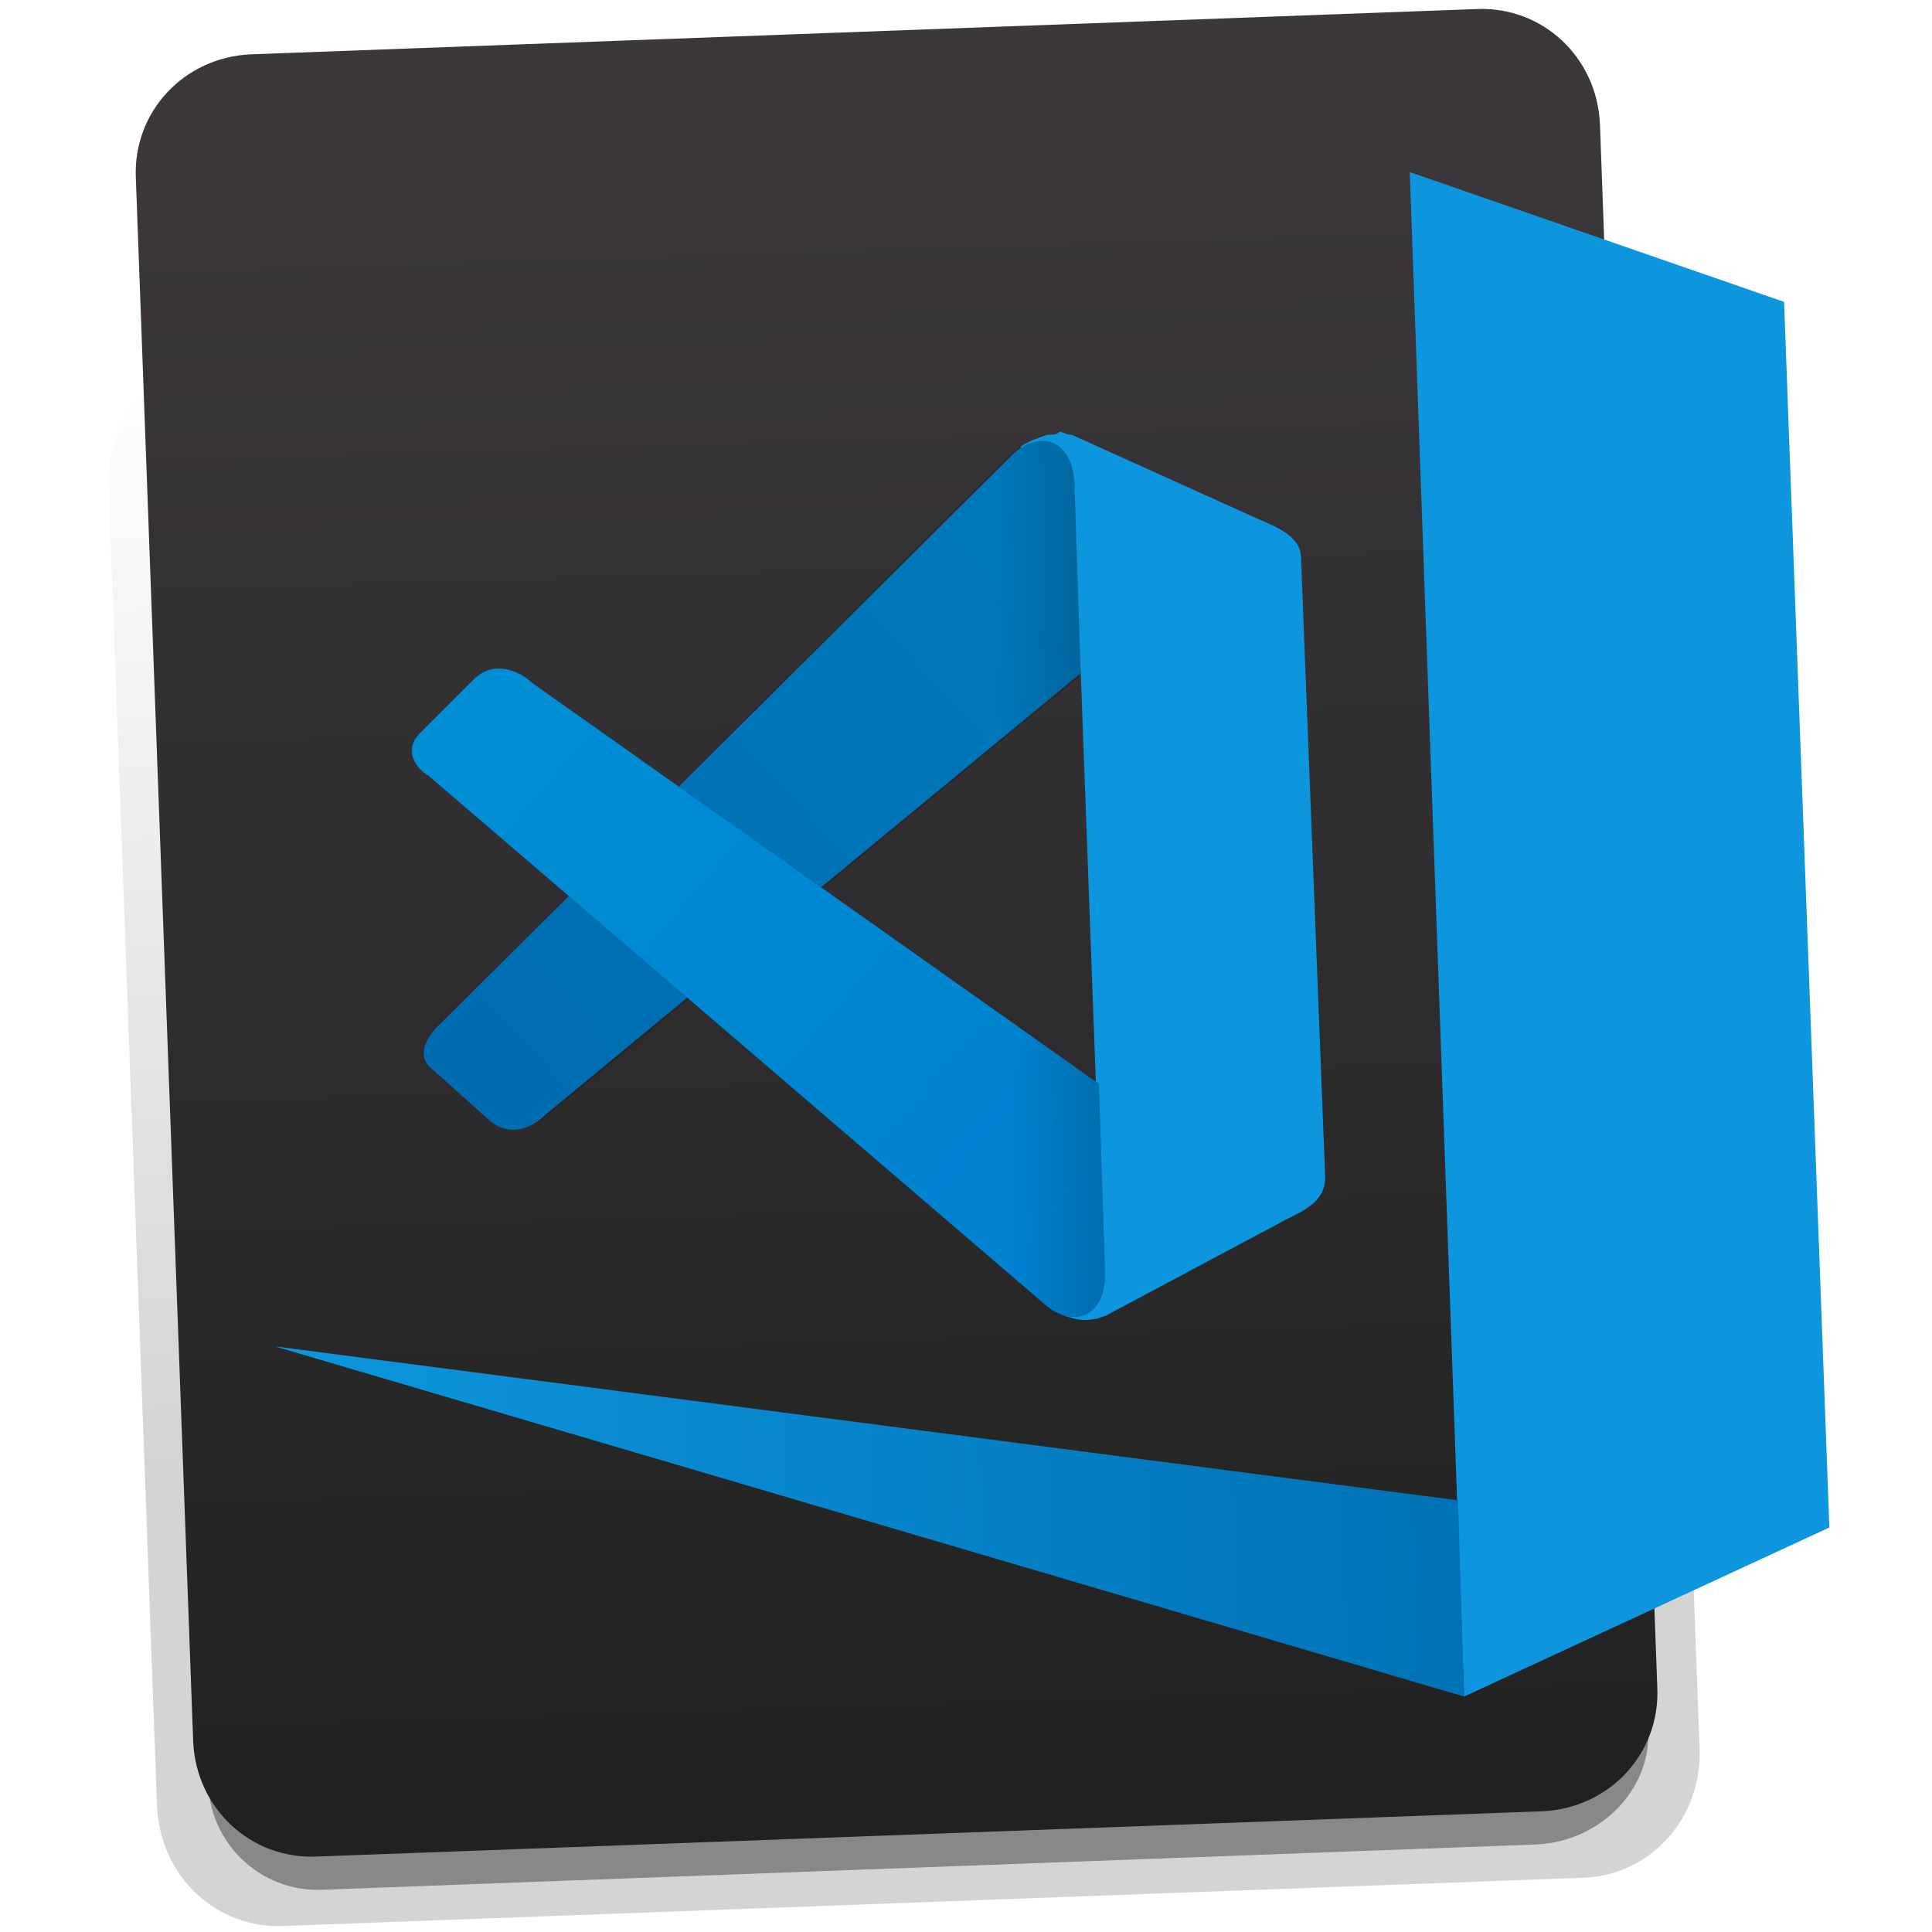
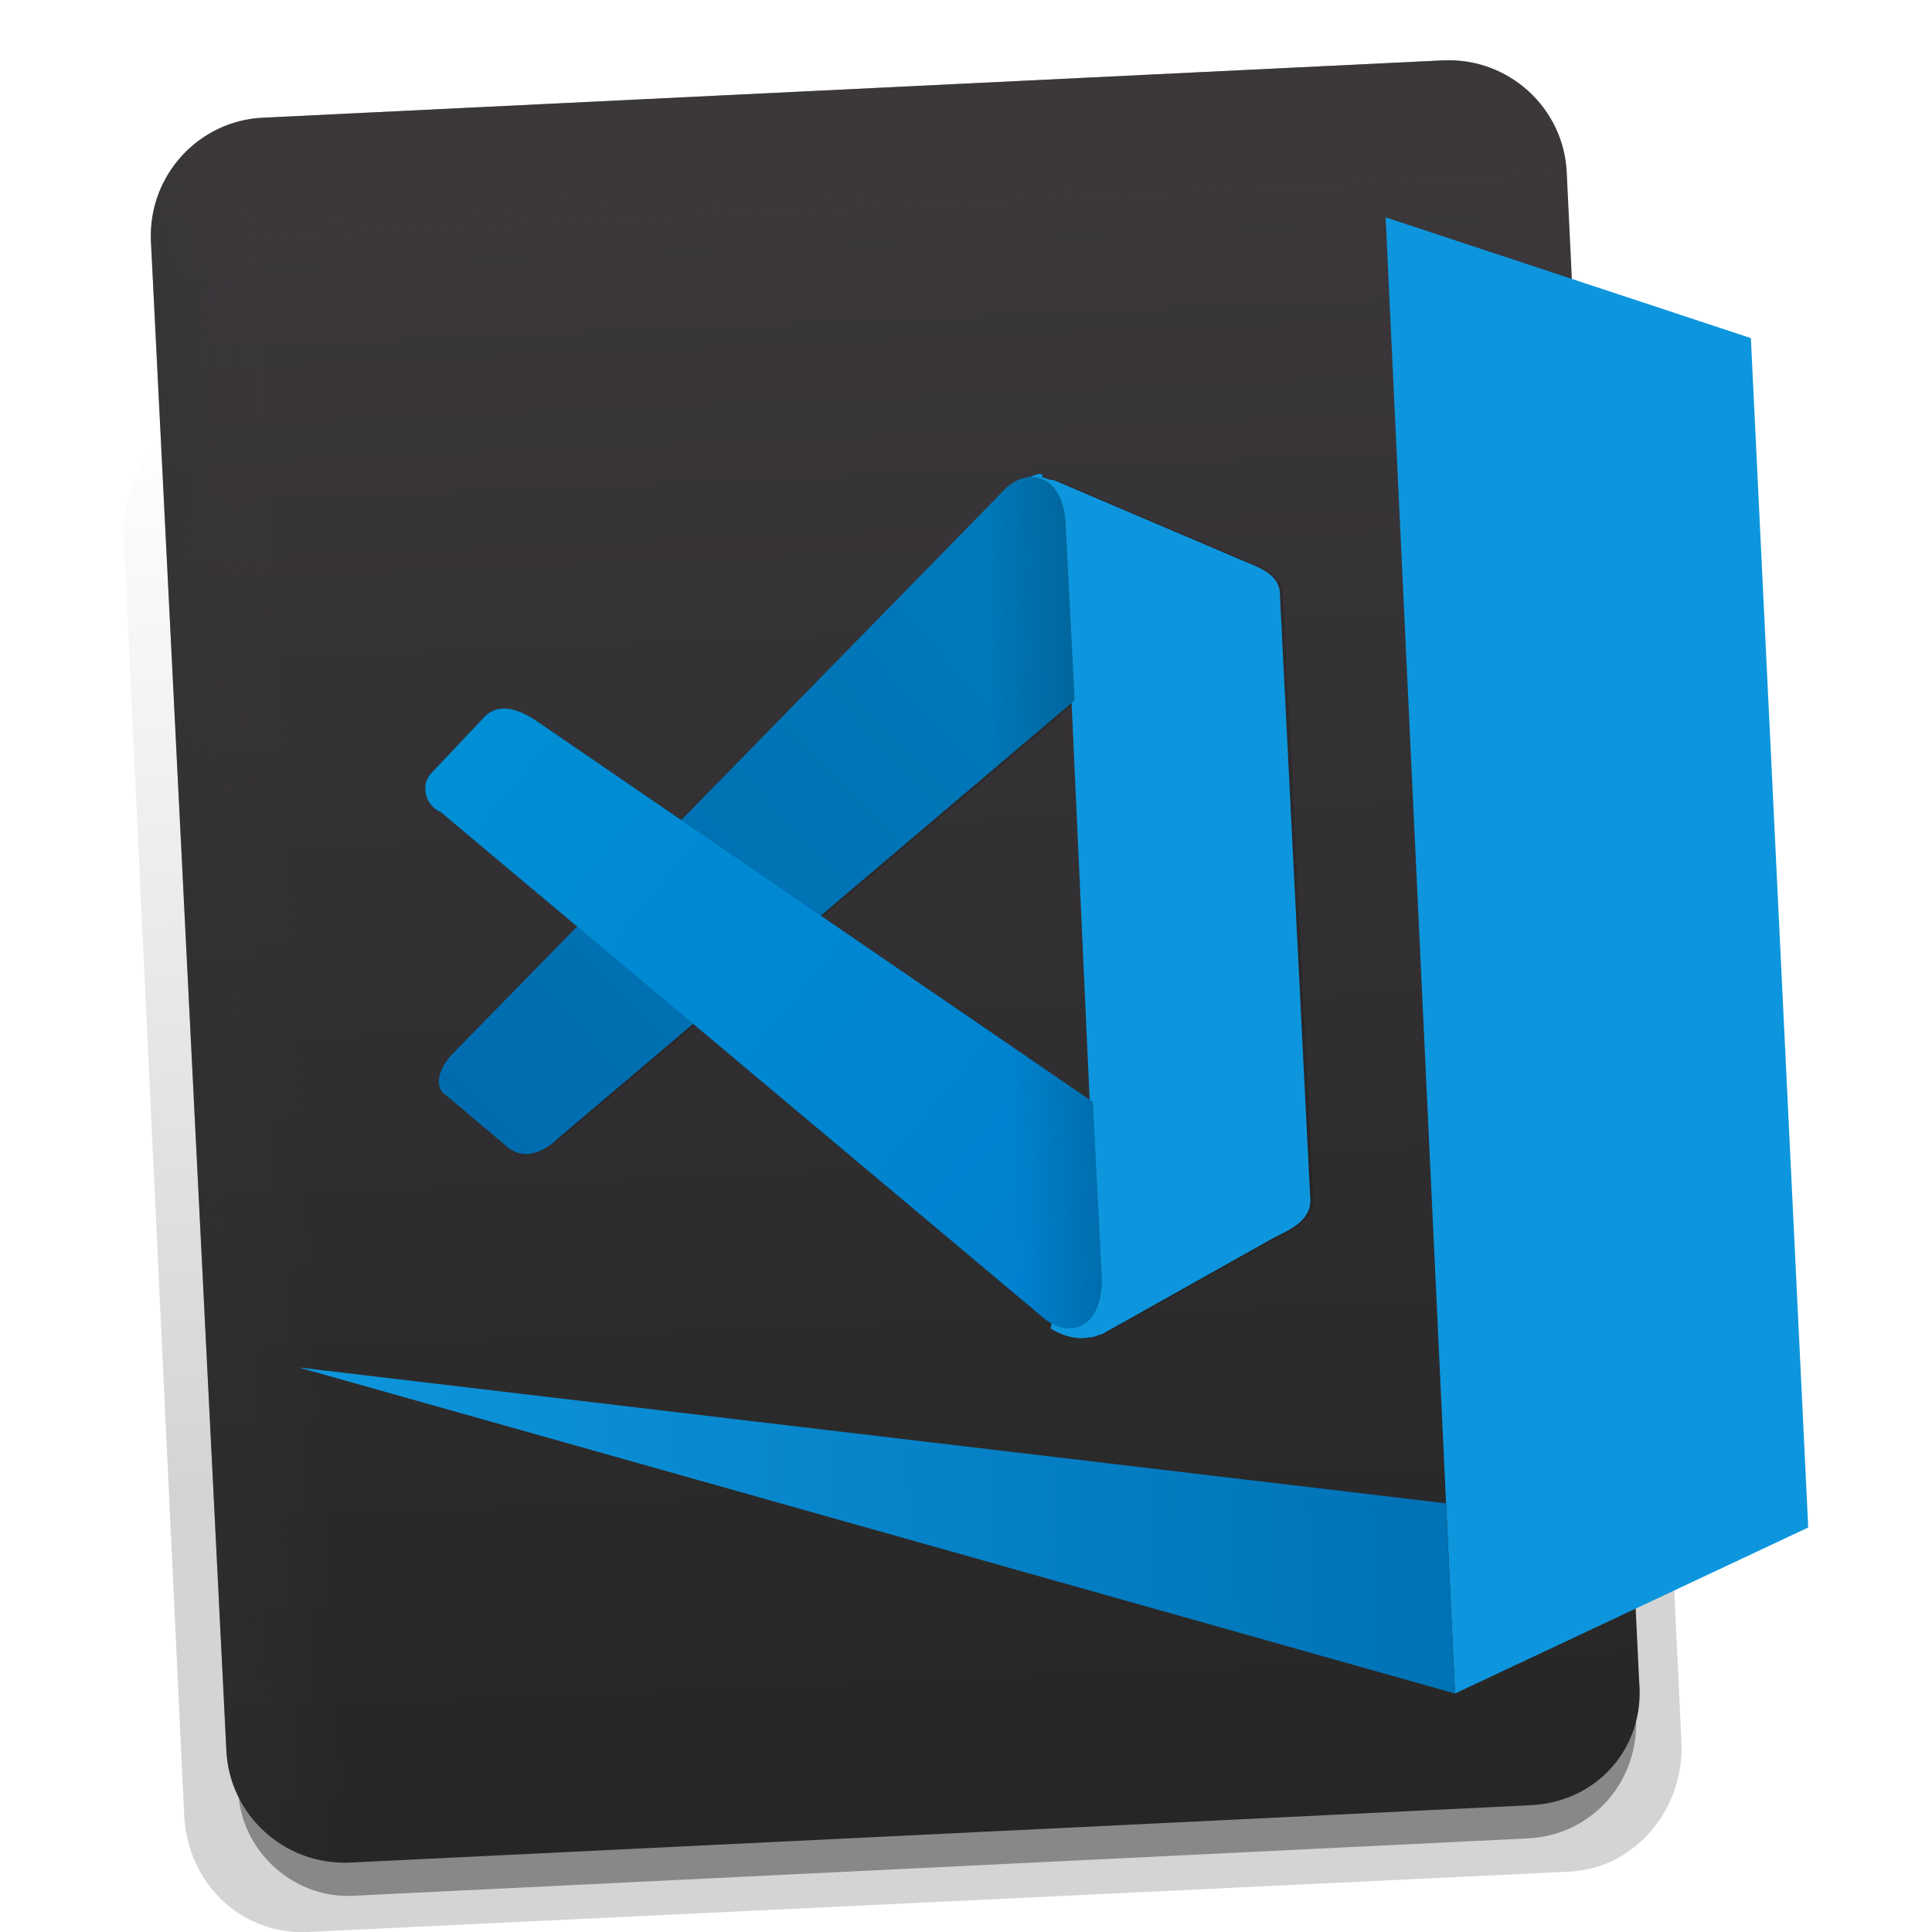
<svg xmlns="http://www.w3.org/2000/svg" version="1.1" id="Layer_1" x="0px" y="0px" viewBox="0 0 64 64" style="enable-background:new 0 0 64 64;" xml:space="preserve">
  <style type="text/css">
	.st0{display:none;}
	.st1{display:inline;fill:url(#SVGID_1_);}
	.st2{display:inline;}
	.st3{opacity:0.15;fill-rule:evenodd;clip-rule:evenodd;enable-background:new    ;}
	.st4{fill-rule:evenodd;clip-rule:evenodd;fill:#0D96DD;}
	.st5{fill-rule:evenodd;clip-rule:evenodd;fill:url(#SVGID_2_);}
	.st6{opacity:0.25;fill-rule:evenodd;clip-rule:evenodd;enable-background:new    ;}
	.st7{fill-rule:evenodd;clip-rule:evenodd;fill:url(#SVGID_3_);}
	.st8{opacity:0.15;fill-rule:evenodd;clip-rule:evenodd;fill:url(#SVGID_4_);enable-background:new    ;}
	.st9{opacity:0.15;fill-rule:evenodd;clip-rule:evenodd;fill:url(#SVGID_5_);enable-background:new    ;}
	.st10{display:none;fill-rule:evenodd;clip-rule:evenodd;fill:#0D96DD;}
	.st11{display:none;fill:url(#SVGID_6_);}
	.st12{display:inline;fill:url(#SVGID_7_);}
	.st13{fill-rule:evenodd;clip-rule:evenodd;fill:url(#SVGID_8_);}
	.st14{fill-rule:evenodd;clip-rule:evenodd;fill:url(#SVGID_9_);}
	.st15{opacity:0.15;fill-rule:evenodd;clip-rule:evenodd;fill:url(#SVGID_10_);enable-background:new    ;}
	.st16{opacity:0.15;fill-rule:evenodd;clip-rule:evenodd;fill:url(#SVGID_11_);enable-background:new    ;}
	.st17{opacity:0.17;fill:url(#SVGID_12_);enable-background:new    ;}
	.st18{opacity:0.36;enable-background:new    ;}
	.st19{fill-rule:evenodd;clip-rule:evenodd;fill:url(#SVGID_13_);}
- 	.st20{fill-rule:evenodd;clip-rule:evenodd;fill:url(#SVGID_14_);}
+ 	.st20{opacity:0.36;fill-rule:evenodd;clip-rule:evenodd;fill:url(#SVGID_14_);}
	.st21{fill-rule:evenodd;clip-rule:evenodd;fill:url(#SVGID_15_);}
- 	.st22{opacity:0.15;fill-rule:evenodd;clip-rule:evenodd;fill:url(#SVGID_16_);enable-background:new    ;}
- 	.st23{opacity:0.15;fill-rule:evenodd;clip-rule:evenodd;fill:url(#SVGID_17_);enable-background:new    ;}
- 	.st24{fill:url(#SVGID_18_);}
- 	.st25{display:inline;fill-rule:evenodd;clip-rule:evenodd;fill:url(#SVGID_19_);}
- 	.st26{fill-rule:evenodd;clip-rule:evenodd;fill:url(#SVGID_20_);}
- 	.st27{fill-rule:evenodd;clip-rule:evenodd;fill:url(#SVGID_21_);}
- 	.st28{opacity:0.15;fill-rule:evenodd;clip-rule:evenodd;fill:url(#SVGID_22_);enable-background:new    ;}
- 	.st29{opacity:0.15;fill-rule:evenodd;clip-rule:evenodd;fill:url(#SVGID_23_);enable-background:new    ;}
- 	.st30{fill:url(#SVGID_24_);}
- 	.st31{opacity:0.17;fill:url(#SVGID_25_);enable-background:new    ;}
- 	.st32{fill-rule:evenodd;clip-rule:evenodd;fill:url(#SVGID_26_);}
- 	.st33{fill-rule:evenodd;clip-rule:evenodd;fill:url(#SVGID_27_);}
- 	.st34{fill-rule:evenodd;clip-rule:evenodd;fill:url(#SVGID_28_);}
- 	.st35{opacity:0.15;fill-rule:evenodd;clip-rule:evenodd;fill:url(#SVGID_29_);enable-background:new    ;}
- 	.st36{opacity:0.15;fill-rule:evenodd;clip-rule:evenodd;fill:url(#SVGID_30_);enable-background:new    ;}
- 	.st37{fill:url(#SVGID_31_);}
+ 	.st22{fill-rule:evenodd;clip-rule:evenodd;fill:url(#SVGID_16_);}
+ 	.st23{fill-rule:evenodd;clip-rule:evenodd;fill:url(#SVGID_17_);}
+ 	.st24{opacity:0.15;fill-rule:evenodd;clip-rule:evenodd;fill:url(#SVGID_18_);enable-background:new    ;}
+ 	.st25{opacity:0.15;fill-rule:evenodd;clip-rule:evenodd;fill:url(#SVGID_19_);enable-background:new    ;}
+ 	.st26{fill:url(#SVGID_20_);}
+ 	.st27{display:inline;fill-rule:evenodd;clip-rule:evenodd;fill:url(#SVGID_21_);}
+ 	.st28{fill-rule:evenodd;clip-rule:evenodd;fill:url(#SVGID_22_);}
+ 	.st29{fill-rule:evenodd;clip-rule:evenodd;fill:url(#SVGID_23_);}
+ 	.st30{opacity:0.15;fill-rule:evenodd;clip-rule:evenodd;fill:url(#SVGID_24_);enable-background:new    ;}
+ 	.st31{opacity:0.15;fill-rule:evenodd;clip-rule:evenodd;fill:url(#SVGID_25_);enable-background:new    ;}
+ 	.st32{fill:url(#SVGID_26_);}
</style>
  <g class="st0">
    <linearGradient id="SVGID_1_" gradientUnits="userSpaceOnUse" x1="-150.506" y1="3.996" x2="-150.893" y2="59.093" gradientTransform="matrix(0.9977 -6.738108e-02 6.738108e-02 0.9977 -2.0835 2.2289)">
      <stop offset="0" style="stop-color:#3B373B" />
      <stop offset="1" style="stop-color:#212121" />
    </linearGradient>
    <path class="st1" d="M-128.1,70.5l-40.6,2.7c-1.7,0.1-3.1-1.2-3.2-2.8l-3.6-53.3c-0.1-1.7,1.2-3.1,2.8-3.2l40.6-2.7   c1.7-0.1,3.1,1.2,3.2,2.8l3.6,53.3C-125.2,68.9-126.4,70.4-128.1,70.5z" />
    <g transform="translate(-46.001 .0006897)" class="st2">
      <path class="st3" d="M-89.5,19.2c-0.5,0.1-0.9,0.3-1.3,0.5l0,0c-0.2,0.1-0.4,0.2-0.5,0.4L-120,47.9c-0.5,0.6-0.9,1.4-0.2,2.1    l2.8,2.5c1.1,1,2.3,0.1,2.8-0.3l26.5-21.4l0.5,20.2l-2.2,1.7c-1.7,1.3,0.4,8.6-0.1,9.6c0.5,0.3,1.3,0.6,1.9,0.5    c0.2,0,0.4-0.1,0.6-0.2l8.9-4.6c0.9-0.5,2-0.9,1.9-2l-0.7-30.5c0-1.1-1.1-1.5-2-1.9l-9.2-4.2c-0.2-0.1-0.4-0.1-0.6-0.1    C-89.2,19.1-89.4,19.1-89.5,19.2L-89.5,19.2z" />
      <path class="st4" d="M-89.5,19.2c-0.5,0.1-0.9,0.3-1.3,0.5c0.7,0.9-0.5,9.3,1.4,10.3l1.4,0.8l0.5,20.2l-2.2,1.7    c-1.7,1.3,0.4,8.6-0.1,9.6c0.5,0.3,1.3,0.6,1.9,0.5c0.2,0,0.4-0.1,0.6-0.2l8.9-4.6c0.9-0.5,2-0.9,1.9-2l-0.7-30.5    c0-1.1-1.1-1.5-2-1.9l-9.2-4.2c-0.2-0.1-0.4-0.1-0.6-0.1C-89.2,19.1-89.4,19.2-89.5,19.2L-89.5,19.2z" />
      <linearGradient id="SVGID_2_" gradientUnits="userSpaceOnUse" x1="50.041" y1="-912.144" x2="18.545" y2="-938.905" gradientTransform="matrix(0.9997 -2.453074e-02 -2.453074e-02 -0.9997 -160.546 -886.5734)">
        <stop offset="0" style="stop-color:#007ABB" />
        <stop offset="1" style="stop-color:#006CAF" />
      </linearGradient>
      <path class="st5" d="M-120,47.9l28.6-27.7c1.3-1.3,3.1-0.9,3.1,1.7l0.2,9.1l-26.6,21.4c-0.5,0.4-1.7,1.3-2.8,0.3l-2.8-2.5    C-121,49.4-120.6,48.4-120,47.9L-120,47.9z" />
      <path class="st6" d="M-120.3,35.6l29.9,26.3c1.4,1.2,3.1,0.7,3-1.8l-0.2-9.1l-27.6-20c-0.5-0.4-1.8-1.2-2.8-0.2l-2.7,2.7    C-121.4,34.2-120.9,35.2-120.3,35.6L-120.3,35.6z" />
      <linearGradient id="SVGID_3_" gradientUnits="userSpaceOnUse" x1="51.775" y1="-947.619" x2="18.909" y2="-917.492" gradientTransform="matrix(0.9997 -2.453074e-02 -2.453074e-02 -0.9997 -160.546 -886.5734)">
        <stop offset="0" style="stop-color:#0080CE" />
        <stop offset="1" style="stop-color:#008FD5" />
      </linearGradient>
      <path class="st7" d="M-120.3,35.6l29.9,26.3c1.4,1.2,3.1,0.7,3-1.8l-0.2-9.1l-27.6-20c-0.5-0.4-1.8-1.2-2.8-0.2l-2.7,2.7    C-121.4,34.2-120.9,35.2-120.3,35.6L-120.3,35.6z" />
      <linearGradient id="SVGID_4_" gradientUnits="userSpaceOnUse" x1="49.832" y1="-923.918" x2="45.724" y2="-923.918" gradientTransform="matrix(0.9997 -2.453074e-02 -2.453074e-02 -0.9997 -160.546 -886.5734)">
        <stop offset="0" style="stop-color:#000000" />
        <stop offset="1" style="stop-color:#000000;stop-opacity:0" />
      </linearGradient>
      <path class="st8" d="M-120,47.9l28.6-27.7c1.3-1.3,3.1-0.9,3.1,1.7l0.2,9.1l-26.6,21.4c-0.5,0.4-1.7,1.3-2.8,0.3l-2.8-2.5    C-121,49.4-120.6,48.4-120,47.9L-120,47.9z" />
      <linearGradient id="SVGID_5_" gradientUnits="userSpaceOnUse" x1="49.832" y1="-934.189" x2="45.724" y2="-934.189" gradientTransform="matrix(0.9997 -2.453074e-02 -2.453074e-02 -0.9997 -160.546 -886.5734)">
        <stop offset="0" style="stop-color:#000000" />
        <stop offset="1" style="stop-color:#000000;stop-opacity:0" />
      </linearGradient>
      <path class="st9" d="M-120.3,35.6l29.9,26.3c1.4,1.2,3.1,0.7,3-1.8l-0.2-9.1l-27.6-20c-0.5-0.4-1.8-1.2-2.8-0.2l-2.7,2.7    C-121.4,34.2-120.9,35.2-120.3,35.6L-120.3,35.6z" />
    </g>
  </g>
  <polygon class="st10" points="-85.7,38.5 -85.7,85.3 -74.4,80.6 -74.4,42.9 " />
  <linearGradient id="SVGID_6_" gradientUnits="userSpaceOnUse" x1="-121.815" y1="79.277" x2="-85.686" y2="79.277">
    <stop offset="0" style="stop-color:#0D96DD" />
    <stop offset="1" style="stop-color:#0072B6" />
  </linearGradient>
  <polygon class="st11" points="-121.8,73.2 -85.7,85.3 -85.7,79.3 " />
  <g class="st0">
    <linearGradient id="SVGID_7_" gradientUnits="userSpaceOnUse" x1="-88.05" y1="-27.011" x2="-88.437" y2="28.086">
      <stop offset="0" style="stop-color:#3B373B" />
      <stop offset="1" style="stop-color:#212121" />
    </linearGradient>
    <path class="st12" d="M-67.9,28.6h-40.7c-1.7,0-3-1.4-3-3v-53.4c0-1.7,1.4-3,3-3h40.7c1.7,0,3,1.4,3,3v53.4   C-64.9,27.2-66.2,28.6-67.9,28.6z" />
    <g transform="translate(-46.001 .0006897)" class="st2">
      <path class="st3" d="M-25.9-22.1c-0.5,0.1-1,0.2-1.4,0.5l0,0c-0.2,0.1-0.4,0.2-0.6,0.4L-58.1,6.7c-0.6,0.6-1,1.5-0.2,2.2l2.9,2.7    c1.1,1.1,2.4,0.2,2.9-0.2l27.9-21.4v20.8l-2.3,1.7c-1.8,1.3,0.2,8.9-0.3,9.9c0.5,0.3,1.3,0.7,2,0.6c0.2,0,0.4-0.1,0.7-0.2l9.3-4.6    c1-0.5,2-0.9,2-2v-31.5c0-1.1-1.1-1.5-2-2l-9.4-4.6c-0.2-0.1-0.4-0.2-0.7-0.2C-25.6-22.2-25.8-22.2-25.9-22.1L-25.9-22.1z" />
      <path class="st4" d="M-25.9-22.1c-0.5,0.1-1,0.2-1.4,0.5c0.7,0.9-0.7,9.5,1.1,10.7l1.5,0.9v20.8l-2.3,1.7    c-1.8,1.3,0.2,8.9-0.3,9.9c0.5,0.3,1.3,0.7,2,0.6c0.2,0,0.4-0.1,0.7-0.2l9.3-4.6c1-0.5,2-0.9,2-2v-31.5c0-1.1-1.1-1.5-2-2    l-9.4-4.6c-0.2-0.1-0.4-0.2-0.7-0.2C-25.6-22.2-25.8-22.1-25.9-22.1L-25.9-22.1z" />
      <linearGradient id="SVGID_8_" gradientUnits="userSpaceOnUse" x1="113.385" y1="-874.926" x2="80.912" y2="-902.517" gradientTransform="matrix(1 0 0 -1 -138.003 -892.0007)">
        <stop offset="0" style="stop-color:#007ABB" />
        <stop offset="1" style="stop-color:#006CAF" />
      </linearGradient>
      <path class="st13" d="M-58.1,6.7l30.2-27.9c1.4-1.3,3.2-0.8,3.2,1.8v9.4l-28,21.4c-0.5,0.4-1.8,1.3-2.9,0.2l-2.9-2.7    C-59.1,8.2-58.7,7.2-58.1,6.7L-58.1,6.7z" />
      <path class="st6" d="M-58.1-6l30.2,27.9c1.4,1.3,3.2,0.8,3.2-1.8v-9.4l-28-21.3c-0.5-0.4-1.8-1.3-2.9-0.2l-2.9,2.7    C-59.1-7.4-58.7-6.5-58.1-6L-58.1-6z" />
      <linearGradient id="SVGID_9_" gradientUnits="userSpaceOnUse" x1="115.172" y1="-911.5" x2="81.288" y2="-880.439" gradientTransform="matrix(1 0 0 -1 -138.003 -892.0007)">
        <stop offset="0" style="stop-color:#0080CE" />
        <stop offset="1" style="stop-color:#008FD5" />
      </linearGradient>
      <path class="st14" d="M-58.1-6l30.2,27.9c1.4,1.3,3.2,0.8,3.2-1.8v-9.4l-28-21.3c-0.5-0.4-1.8-1.3-2.9-0.2l-2.9,2.7    C-59.1-7.4-58.7-6.5-58.1-6L-58.1-6z" />
      <linearGradient id="SVGID_10_" gradientUnits="userSpaceOnUse" x1="113.169" y1="-887.064" x2="108.933" y2="-887.064" gradientTransform="matrix(1 0 0 -1 -138.003 -892.0007)">
        <stop offset="0" style="stop-color:#000000" />
        <stop offset="1" style="stop-color:#000000;stop-opacity:0" />
      </linearGradient>
      <path class="st15" d="M-58.1,6.7l30.2-27.9c1.4-1.3,3.2-0.8,3.2,1.8v9.4l-28,21.4c-0.5,0.4-1.8,1.3-2.9,0.2l-2.9-2.7    C-59.1,8.2-58.7,7.2-58.1,6.7L-58.1,6.7z" />
      <linearGradient id="SVGID_11_" gradientUnits="userSpaceOnUse" x1="113.169" y1="-897.654" x2="108.933" y2="-897.654" gradientTransform="matrix(1 0 0 -1 -138.003 -892.0007)">
        <stop offset="0" style="stop-color:#000000" />
        <stop offset="1" style="stop-color:#000000;stop-opacity:0" />
      </linearGradient>
      <path class="st16" d="M-58.1-6l30.2,27.9c1.4,1.3,3.2,0.8,3.2-1.8v-9.4l-28-21.3c-0.5-0.4-1.8-1.3-2.9-0.2l-2.9,2.7    C-59.1-7.4-58.7-6.5-58.1-6L-58.1-6z" />
    </g>
  </g>
-   <g class="st0">
-     <g class="st2">
-       <linearGradient id="SVGID_12_" gradientUnits="userSpaceOnUse" x1="-58.558" y1="-94.546" x2="-58.558" y2="-58.056">
+   <g>
+     <g>
+       <linearGradient id="SVGID_12_" gradientUnits="userSpaceOnUse" x1="29.7" y1="12.637" x2="29.7" y2="48.037" gradientTransform="matrix(0.9988 -4.818040e-02 4.818040e-02 0.9988 -1.5502 1.5399)">
        <stop offset="0" style="stop-color:#020202;stop-opacity:0" />
        <stop offset="1" style="stop-color:#000000" />
      </linearGradient>
-       <path class="st17" d="M-36.9-94.8l-43.2,0c-2.2,0-4,1.9-4,4.2v43.7c0,2.4,1.8,4.2,4,4.2l43.1,0c2.2,0,4-1.9,4-4.2v-43.6    C-33-92.9-34.7-94.8-36.9-94.8z" />
-       <path class="st18" d="M-38.4-43.9l-40.2,0c-2.1,0-3.7-1.7-3.7-3.7v-2.6c0-3.6,2.9-6.6,6.6-6.6l37.6,0c3.6,0,3.6,2.9,3.6,6.6v2.6    C-34.6-45.6-36.3-43.9-38.4-43.9z" />
-     </g>
-     <g class="st2">
-       <linearGradient id="SVGID_13_" gradientUnits="userSpaceOnUse" x1="-58.292" y1="-100.791" x2="-58.681" y2="-45.476">
+       <path class="st17" d="M49.7,11.5l-41.9,2c-2.1,0.1-3.8,2-3.7,4.3l2,42.3c0.1,2.3,1.9,4,4.1,3.9L52,62c2.1-0.1,3.8-2,3.7-4.3    l-2-42.2C53.6,13.2,51.8,11.4,49.7,11.5z" />
+       <path class="st18" d="M50.6,60.9l-38.9,1.9c-2,0.1-3.7-1.5-3.8-3.4l-0.1-2.5c-0.2-3.5,2.5-6.5,6.1-6.7l36.4-1.8    c3.5-0.2,3.6,2.6,3.8,6.2l0.1,2.5C54.2,59.1,52.7,60.8,50.6,60.9z" />
+     </g>
+     <g>
+       <linearGradient id="SVGID_13_" gradientUnits="userSpaceOnUse" x1="29.958" y1="6.579" x2="29.581" y2="60.241" gradientTransform="matrix(0.9988 -4.818040e-02 4.818040e-02 0.9988 -1.5502 1.5399)">
        <stop offset="0" style="stop-color:#3B373B" />
-         <stop offset="1" style="stop-color:#212121" />
-       </linearGradient>
-       <path class="st19" d="M-38.2-45h-40.6c-2.2,0-3.9-1.8-3.9-3.9v-51.8c0-2.2,1.8-3.9,3.9-3.9h40.6c2.2,0,3.9,1.8,3.9,3.9v51.8    C-34.2-46.7-36-45-38.2-45z" />
+         <stop offset="1" style="stop-color:#262626" />
+       </linearGradient>
+       <path class="st19" d="M50.7,59.8l-39.1,1.9c-2.2,0.1-4-1.6-4.1-3.7L5,8c-0.1-2.2,1.6-4,3.7-4.1l39.1-1.9c2.2-0.1,4,1.6,4.1,3.7    l2.4,50C54.5,57.9,52.9,59.7,50.7,59.8z" />
+       <linearGradient id="SVGID_14_" gradientUnits="userSpaceOnUse" x1="6.247" y1="31.752" x2="10.036" y2="31.752" gradientTransform="matrix(0.9988 -4.818040e-02 4.818040e-02 0.9988 -1.5502 1.5399)">
+         <stop offset="0" style="stop-color:#323232" />
+         <stop offset="1" style="stop-color:#3A3A3A;stop-opacity:0" />
+       </linearGradient>
+       <path class="st20" d="M50.7,59.8l-39.1,1.9c-2.2,0.1-4-1.6-4.1-3.7L5,8c-0.1-2.2,1.6-4,3.7-4.1l39.1-1.9c2.2-0.1,4,1.6,4.1,3.7    l2.4,50C54.5,57.9,52.9,59.7,50.7,59.8z" />
+       <linearGradient id="SVGID_15_" gradientUnits="userSpaceOnUse" x1="29.781" y1="2.842" x2="29.781" y2="6.847" gradientTransform="matrix(0.9988 -4.818040e-02 4.818040e-02 0.9988 -1.5502 1.5399)">
+         <stop offset="0" style="stop-color:#3B373B;stop-opacity:0.48" />
+         <stop offset="1" style="stop-color:#3A3A3A;stop-opacity:0" />
+       </linearGradient>
+       <path class="st21" d="M50.7,59.8l-39.1,1.9c-2.2,0.1-4-1.6-4.1-3.7L5,8c-0.1-2.2,1.6-4,3.7-4.1l39.1-1.9c2.2-0.1,4,1.6,4.1,3.7    l2.4,50C54.5,57.9,52.9,59.7,50.7,59.8z" />
      <g>
        <g transform="translate(-46.001 .0006897)">
-           <path class="st3" d="M-6.8-91.2c-0.3,0.1-0.6,0.2-0.9,0.3l0,0c-0.1,0.1-0.3,0.2-0.4,0.3l-19.7,18.2c-0.4,0.4-0.6,1-0.2,1.4      l1.9,1.8c0.7,0.7,1.5,0.1,1.9-0.2l18.2-14v13.6l-1.5,1.1c-1.2,0.9,0.1,5.8-0.2,6.4c0.3,0.2,0.9,0.4,1.3,0.4      c0.2,0,0.3-0.1,0.4-0.1l6.1-3c0.6-0.3,1.3-0.6,1.3-1.3v-20.6c0-0.7-0.7-1-1.3-1.3l-6.1-3c-0.2-0.1-0.3-0.1-0.4-0.1      C-6.6-91.2-6.7-91.2-6.8-91.2L-6.8-91.2z" />
-           <path class="st4" d="M-6.8-91.2c-0.3,0.1-0.6,0.2-0.9,0.3c0.5,0.6-0.5,6.2,0.7,7l1,0.6v13.6l-1.5,1.1c-1.2,0.9,0.1,5.8-0.2,6.4      c0.3,0.2,0.9,0.4,1.3,0.4c0.2,0,0.3-0.1,0.4-0.1l6.1-3c0.6-0.3,1.3-0.6,1.3-1.3v-20.6c0-0.7-0.7-1-1.3-1.3l-6.1-3      c-0.2-0.1-0.3-0.1-0.4-0.1C-6.6-91.2-6.7-91.2-6.8-91.2L-6.8-91.2z" />
-           <linearGradient id="SVGID_14_" gradientUnits="userSpaceOnUse" x1="132.023" y1="-804.135" x2="110.8" y2="-822.166" gradientTransform="matrix(1 0 0 -1 -138.003 -892.0007)">
+           <path class="st3" d="M80.4,15.7c-0.3,0.1-0.6,0.2-0.9,0.4l0,0c-0.1,0.1-0.3,0.2-0.3,0.3L61,34.9c-0.3,0.4-0.6,1-0.1,1.4l1.9,1.6      c0.8,0.6,1.5,0,1.8-0.2l17-14.4l0.6,13.2l-1.4,1.2c-1.1,0.9,0.4,5.6,0.1,6.3c0.3,0.2,0.8,0.4,1.3,0.3c0.2,0,0.3-0.1,0.4-0.1      l5.7-3.2c0.6-0.3,1.3-0.6,1.2-1.4l-1-19.9c0-0.7-0.7-0.9-1.4-1.2l-6.1-2.6c-0.2,0-0.3-0.1-0.4-0.1      C80.6,15.7,80.5,15.7,80.4,15.7L80.4,15.7z" />
+           <path class="st4" d="M80.4,15.7c-0.3,0.1-0.6,0.2-0.9,0.4c0.5,0.5-0.2,6.1,1,6.7l1,0.5l0.6,13.2l-1.4,1.2      c-1.1,0.9,0.4,5.6,0.1,6.3c0.3,0.2,0.8,0.4,1.3,0.3c0.2,0,0.3-0.1,0.4-0.1l5.7-3.2c0.6-0.3,1.3-0.6,1.2-1.4l-1-19.9      c0-0.7-0.7-0.9-1.4-1.2l-6.1-2.6c-0.2,0-0.3-0.1-0.4-0.1C80.6,15.7,80.5,15.7,80.4,15.7L80.4,15.7z" />
+           <linearGradient id="SVGID_16_" gradientUnits="userSpaceOnUse" x1="220.084" y1="-911.118" x2="199.496" y2="-928.611" gradientTransform="matrix(0.9988 -4.818040e-02 -4.818040e-02 -0.9988 -182.3164 -880.5594)">
            <stop offset="0" style="stop-color:#007ABB" />
            <stop offset="1" style="stop-color:#006CAF" />
          </linearGradient>
-           <path class="st20" d="M-27.8-72.4l19.7-18.2c0.9-0.9,2.1-0.5,2.1,1.2v6.1l-18.3,14c-0.3,0.3-1.2,0.9-1.9,0.2l-1.9-1.8      C-28.5-71.3-28.3-72-27.8-72.4L-27.8-72.4z" />
-           <path class="st6" d="M-27.8-80.6l19.7,18.2c0.9,0.9,2.1,0.5,2.1-1.2v-6.1l-18.3-13.9c-0.3-0.3-1.2-0.9-1.9-0.2L-28-82      C-28.5-81.6-28.3-80.9-27.8-80.6L-27.8-80.6z" />
-           <linearGradient id="SVGID_15_" gradientUnits="userSpaceOnUse" x1="133.191" y1="-828.038" x2="111.046" y2="-807.738" gradientTransform="matrix(1 0 0 -1 -138.003 -892.0007)">
+           <path class="st22" d="M61,34.9l18.2-18.6c0.8-0.9,2-0.6,2.1,1l0.3,5.9L64.5,37.7c-0.3,0.3-1.1,0.9-1.8,0.2l-1.9-1.6      C60.3,36,60.6,35.3,61,34.9L61,34.9z" />
+           <path class="st6" d="M60.6,26.9l19.9,16.7c0.9,0.8,2,0.4,2-1.2l-0.3-5.9L63.8,23.9c-0.3-0.2-1.2-0.8-1.8-0.1l-1.7,1.8      C59.9,26,60.1,26.7,60.6,26.9L60.6,26.9z" />
+           <linearGradient id="SVGID_17_" gradientUnits="userSpaceOnUse" x1="221.218" y1="-934.307" x2="199.734" y2="-914.614" gradientTransform="matrix(0.9988 -4.818040e-02 -4.818040e-02 -0.9988 -182.3164 -880.5594)">
            <stop offset="0" style="stop-color:#0080CE" />
            <stop offset="1" style="stop-color:#008FD5" />
          </linearGradient>
-           <path class="st21" d="M-27.8-80.6l19.7,18.2c0.9,0.9,2.1,0.5,2.1-1.2v-6.1l-18.3-13.9c-0.3-0.3-1.2-0.9-1.9-0.2L-28-82      C-28.5-81.6-28.3-80.9-27.8-80.6L-27.8-80.6z" />
-           <linearGradient id="SVGID_16_" gradientUnits="userSpaceOnUse" x1="131.882" y1="-812.067" x2="129.114" y2="-812.067" gradientTransform="matrix(1 0 0 -1 -138.003 -892.0007)">
+           <path class="st23" d="M60.6,26.9l19.9,16.7c0.9,0.8,2,0.4,2-1.2l-0.3-5.9L63.8,23.9c-0.3-0.2-1.2-0.8-1.8-0.1l-1.7,1.8      C59.9,26,60.1,26.7,60.6,26.9L60.6,26.9z" />
+           <linearGradient id="SVGID_18_" gradientUnits="userSpaceOnUse" x1="219.948" y1="-918.814" x2="217.262" y2="-918.814" gradientTransform="matrix(0.9988 -4.818040e-02 -4.818040e-02 -0.9988 -182.3164 -880.5594)">
            <stop offset="0" style="stop-color:#000000" />
            <stop offset="1" style="stop-color:#000000;stop-opacity:0" />
          </linearGradient>
-           <path class="st22" d="M-27.8-72.4l19.7-18.2c0.9-0.9,2.1-0.5,2.1,1.2v6.1l-18.3,14c-0.3,0.3-1.2,0.9-1.9,0.2l-1.9-1.8      C-28.5-71.3-28.3-72-27.8-72.4L-27.8-72.4z" />
-           <linearGradient id="SVGID_17_" gradientUnits="userSpaceOnUse" x1="131.882" y1="-818.988" x2="129.114" y2="-818.988" gradientTransform="matrix(1 0 0 -1 -138.003 -892.0007)">
+           <path class="st24" d="M61,34.9l18.2-18.6c0.8-0.9,2-0.6,2.1,1l0.3,5.9L64.5,37.7c-0.3,0.3-1.1,0.9-1.8,0.2l-1.9-1.6      C60.3,36,60.6,35.3,61,34.9L61,34.9z" />
+           <linearGradient id="SVGID_19_" gradientUnits="userSpaceOnUse" x1="219.948" y1="-925.528" x2="217.262" y2="-925.528" gradientTransform="matrix(0.9988 -4.818040e-02 -4.818040e-02 -0.9988 -182.3164 -880.5594)">
            <stop offset="0" style="stop-color:#000000" />
            <stop offset="1" style="stop-color:#000000;stop-opacity:0" />
          </linearGradient>
-           <path class="st23" d="M-27.8-80.6l19.7,18.2c0.9,0.9,2.1,0.5,2.1-1.2v-6.1l-18.3-13.9c-0.3-0.3-1.2-0.9-1.9-0.2L-28-82      C-28.5-81.6-28.3-80.9-27.8-80.6L-27.8-80.6z" />
+           <path class="st25" d="M60.6,26.9l19.9,16.7c0.9,0.8,2,0.4,2-1.2l-0.3-5.9L63.8,23.9c-0.3-0.2-1.2-0.8-1.8-0.1l-1.7,1.8      C59.9,26,60.1,26.7,60.6,26.9L60.6,26.9z" />
        </g>
-         <polygon class="st4" points="-40.6,-99.4 -40.6,-48.9 -28.4,-54 -28.4,-94.7    " />
-         <linearGradient id="SVGID_18_" gradientUnits="userSpaceOnUse" x1="-79.592" y1="-55.432" x2="-40.614" y2="-55.432">
+         <polygon class="st4" points="45.9,7.2 48.2,56.1 59.9,50.6 58,11.2    " />
+         <linearGradient id="SVGID_20_" gradientUnits="userSpaceOnUse" x1="9.294" y1="50.583" x2="47.108" y2="50.583" gradientTransform="matrix(0.9988 -4.818040e-02 4.818040e-02 0.9988 -1.5502 1.5399)">
          <stop offset="0" style="stop-color:#0D96DD" />
          <stop offset="1" style="stop-color:#0072B6" />
        </linearGradient>
-         <polygon class="st24" points="-79.6,-62 -40.6,-48.9 -40.6,-55.4    " />
+         <polygon class="st26" points="9.9,45.3 48.2,56.1 47.9,49.8    " />
      </g>
    </g>
  </g>
  <g class="st0">
-     <linearGradient id="SVGID_19_" gradientUnits="userSpaceOnUse" x1="-148.743" y1="-98.968" x2="-149.132" y2="-43.636">
+     <linearGradient id="SVGID_21_" gradientUnits="userSpaceOnUse" x1="-148.743" y1="-98.968" x2="-149.132" y2="-43.636">
      <stop offset="0" style="stop-color:#3B373B" />
      <stop offset="1" style="stop-color:#212121" />
    </linearGradient>
-     <path class="st25" d="M-127.2-43.1h-43.4c-1.4,0-2.6-1.2-2.6-2.6v-54.6c0-1.4,1.2-2.6,2.6-2.6h43.4c1.4,0,2.6,1.2,2.6,2.6v54.6   C-124.7-44.3-125.8-43.1-127.2-43.1z" />
+     <path class="st27" d="M-127.2-43.1h-43.4c-1.4,0-2.6-1.2-2.6-2.6v-54.6c0-1.4,1.2-2.6,2.6-2.6h43.4c1.4,0,2.6,1.2,2.6,2.6v54.6   C-124.7-44.3-125.8-43.1-127.2-43.1z" />
    <g class="st2">
      <g transform="translate(-46.001 .0006897)">
        <path class="st3" d="M-97.3-89.3c-0.3,0.1-0.6,0.2-0.9,0.3l0,0c-0.1,0.1-0.3,0.2-0.4,0.3l-19.7,18.2c-0.4,0.4-0.6,1-0.2,1.4     l1.9,1.8c0.7,0.7,1.5,0.1,1.9-0.2l18.2-14v13.6l-1.5,1.1c-1.2,0.9,0.1,5.8-0.2,6.4c0.3,0.2,0.9,0.4,1.3,0.4     c0.2,0,0.3-0.1,0.4-0.1l6.1-3c0.6-0.3,1.3-0.6,1.3-1.3v-20.6c0-0.7-0.7-1-1.3-1.3l-6.1-3c-0.2-0.1-0.3-0.1-0.4-0.1     C-97.1-89.4-97.2-89.4-97.3-89.3L-97.3-89.3z" />
        <path class="st4" d="M-97.3-89.3c-0.3,0.1-0.6,0.2-0.9,0.3c0.5,0.6-0.5,6.2,0.7,7l1,0.6v13.6l-1.5,1.1c-1.2,0.9,0.1,5.8-0.2,6.4     c0.3,0.2,0.9,0.4,1.3,0.4c0.2,0,0.3-0.1,0.4-0.1l6.1-3c0.6-0.3,1.3-0.6,1.3-1.3v-20.6c0-0.7-0.7-1-1.3-1.3l-6.1-3     c-0.2-0.1-0.3-0.1-0.4-0.1C-97.1-89.4-97.2-89.3-97.3-89.3L-97.3-89.3z" />
-         <linearGradient id="SVGID_20_" gradientUnits="userSpaceOnUse" x1="41.572" y1="-805.965" x2="20.35" y2="-823.997" gradientTransform="matrix(1 0 0 -1 -138.003 -892.0007)">
+         <linearGradient id="SVGID_22_" gradientUnits="userSpaceOnUse" x1="41.572" y1="-805.965" x2="20.35" y2="-823.997" gradientTransform="matrix(1 0 0 -1 -138.003 -892.0007)">
          <stop offset="0" style="stop-color:#007ABB" />
          <stop offset="1" style="stop-color:#006CAF" />
        </linearGradient>
-         <path class="st26" d="M-118.3-70.5l19.7-18.2c0.9-0.9,2.1-0.5,2.1,1.2v6.1l-18.3,14c-0.3,0.3-1.2,0.9-1.9,0.2l-1.9-1.8     C-119-69.5-118.7-70.2-118.3-70.5L-118.3-70.5z" />
+         <path class="st28" d="M-118.3-70.5l19.7-18.2c0.9-0.9,2.1-0.5,2.1,1.2v6.1l-18.3,14c-0.3,0.3-1.2,0.9-1.9,0.2l-1.9-1.8     C-119-69.5-118.7-70.2-118.3-70.5L-118.3-70.5z" />
        <path class="st6" d="M-118.3-78.8l19.7,18.2c0.9,0.9,2.1,0.5,2.1-1.2v-6.1l-18.3-13.9c-0.3-0.3-1.2-0.9-1.9-0.2l-1.9,1.8     C-119-79.7-118.7-79.1-118.3-78.8L-118.3-78.8z" />
-         <linearGradient id="SVGID_21_" gradientUnits="userSpaceOnUse" x1="42.74" y1="-829.868" x2="20.595" y2="-809.568" gradientTransform="matrix(1 0 0 -1 -138.003 -892.0007)">
+         <linearGradient id="SVGID_23_" gradientUnits="userSpaceOnUse" x1="42.74" y1="-829.868" x2="20.595" y2="-809.568" gradientTransform="matrix(1 0 0 -1 -138.003 -892.0007)">
          <stop offset="0" style="stop-color:#0080CE" />
          <stop offset="1" style="stop-color:#008FD5" />
        </linearGradient>
-         <path class="st27" d="M-118.3-78.8l19.7,18.2c0.9,0.9,2.1,0.5,2.1-1.2v-6.1l-18.3-13.9c-0.3-0.3-1.2-0.9-1.9-0.2l-1.9,1.8     C-119-79.7-118.7-79.1-118.3-78.8L-118.3-78.8z" />
-         <linearGradient id="SVGID_22_" gradientUnits="userSpaceOnUse" x1="41.431" y1="-813.898" x2="38.663" y2="-813.898" gradientTransform="matrix(1 0 0 -1 -138.003 -892.0007)">
+         <path class="st29" d="M-118.3-78.8l19.7,18.2c0.9,0.9,2.1,0.5,2.1-1.2v-6.1l-18.3-13.9c-0.3-0.3-1.2-0.9-1.9-0.2l-1.9,1.8     C-119-79.7-118.7-79.1-118.3-78.8L-118.3-78.8z" />
+         <linearGradient id="SVGID_24_" gradientUnits="userSpaceOnUse" x1="41.431" y1="-813.898" x2="38.663" y2="-813.898" gradientTransform="matrix(1 0 0 -1 -138.003 -892.0007)">
          <stop offset="0" style="stop-color:#000000" />
          <stop offset="1" style="stop-color:#000000;stop-opacity:0" />
        </linearGradient>
-         <path class="st28" d="M-118.3-70.5l19.7-18.2c0.9-0.9,2.1-0.5,2.1,1.2v6.1l-18.3,14c-0.3,0.3-1.2,0.9-1.9,0.2l-1.9-1.8     C-119-69.5-118.7-70.2-118.3-70.5L-118.3-70.5z" />
-         <linearGradient id="SVGID_23_" gradientUnits="userSpaceOnUse" x1="41.431" y1="-820.819" x2="38.663" y2="-820.819" gradientTransform="matrix(1 0 0 -1 -138.003 -892.0007)">
+         <path class="st30" d="M-118.3-70.5l19.7-18.2c0.9-0.9,2.1-0.5,2.1,1.2v6.1l-18.3,14c-0.3,0.3-1.2,0.9-1.9,0.2l-1.9-1.8     C-119-69.5-118.7-70.2-118.3-70.5L-118.3-70.5z" />
+         <linearGradient id="SVGID_25_" gradientUnits="userSpaceOnUse" x1="41.431" y1="-820.819" x2="38.663" y2="-820.819" gradientTransform="matrix(1 0 0 -1 -138.003 -892.0007)">
          <stop offset="0" style="stop-color:#000000" />
          <stop offset="1" style="stop-color:#000000;stop-opacity:0" />
        </linearGradient>
-         <path class="st29" d="M-118.3-78.8l19.7,18.2c0.9,0.9,2.1,0.5,2.1-1.2v-6.1l-18.3-13.9c-0.3-0.3-1.2-0.9-1.9-0.2l-1.9,1.8     C-119-79.7-118.7-79.1-118.3-78.8L-118.3-78.8z" />
+         <path class="st31" d="M-118.3-78.8l19.7,18.2c0.9,0.9,2.1,0.5,2.1-1.2v-6.1l-18.3-13.9c-0.3-0.3-1.2-0.9-1.9-0.2l-1.9,1.8     C-119-79.7-118.7-79.1-118.3-78.8L-118.3-78.8z" />
      </g>
      <polygon class="st4" points="-131.1,-97.6 -131.1,-47.1 -118.8,-52.2 -118.8,-92.9   " />
-       <linearGradient id="SVGID_24_" gradientUnits="userSpaceOnUse" x1="-170.042" y1="-53.601" x2="-131.065" y2="-53.601">
+       <linearGradient id="SVGID_26_" gradientUnits="userSpaceOnUse" x1="-170.042" y1="-53.601" x2="-131.065" y2="-53.601">
        <stop offset="0" style="stop-color:#0D96DD" />
        <stop offset="1" style="stop-color:#0072B6" />
      </linearGradient>
-       <polygon class="st30" points="-170,-60.1 -131.1,-47.1 -131.1,-53.6   " />
-     </g>
-   </g>
-   <g>
-     <g>
-       <linearGradient id="SVGID_25_" gradientUnits="userSpaceOnUse" x1="29.689" y1="11.147" x2="29.689" y2="47.637" gradientTransform="matrix(0.9993 -3.734824e-02 3.734824e-02 0.9993 -1.1728 1.2175)">
-         <stop offset="0" style="stop-color:#020202;stop-opacity:0" />
-         <stop offset="1" style="stop-color:#000000" />
-       </linearGradient>
-       <path class="st31" d="M50.5,10.2L7.4,11.8c-2.2,0.1-3.9,2-3.8,4.3l1.6,43.7c0.1,2.4,2,4.1,4.2,4l43.1-1.6c2.2-0.1,3.9-2,3.8-4.3    l-1.6-43.6C54.5,12,52.7,10.1,50.5,10.2z" />
-       <path class="st18" d="M50.9,61.1l-40.2,1.5c-2.1,0.1-3.8-1.6-3.8-3.6l-0.1-2.6c-0.1-3.6,2.7-6.7,6.3-6.8l37.6-1.4    c3.6-0.1,3.7,2.8,3.8,6.5l0.1,2.6C54.7,59.3,53,61,50.9,61.1z" />
-     </g>
-     <g>
-       <linearGradient id="SVGID_26_" gradientUnits="userSpaceOnUse" x1="29.955" y1="4.902" x2="29.566" y2="60.217" gradientTransform="matrix(0.9993 -3.734824e-02 3.734824e-02 0.9993 -1.1728 1.2175)">
-         <stop offset="0" style="stop-color:#3B373B" />
-         <stop offset="1" style="stop-color:#212121" />
-       </linearGradient>
-       <path class="st32" d="M51.1,60l-40.6,1.5c-2.2,0.1-4-1.6-4.1-3.8L4.5,5.9c-0.1-2.2,1.6-4,3.8-4.1l40.6-1.5c2.2-0.1,4,1.6,4.1,3.8    l1.9,51.8C55,58.1,53.3,59.9,51.1,60z" />
-       <g>
-         <g transform="translate(-46.001 .0006897)">
-           <path class="st3" d="M80.7,14.4c-0.3,0.1-0.6,0.2-0.9,0.4l0,0c-0.1,0.1-0.3,0.2-0.4,0.3L60.5,34c-0.4,0.4-0.6,1-0.1,1.4l1.9,1.7      c0.8,0.7,1.5,0,1.9-0.2l17.7-14.6l0.5,13.6L80.9,37c-1.1,0.9,0.3,5.8,0,6.4c0.3,0.2,0.9,0.4,1.3,0.3c0.2,0,0.3-0.1,0.4-0.1      l6-3.2c0.6-0.3,1.3-0.6,1.3-1.4l-0.8-20.5c0-0.7-0.7-1-1.4-1.3l-6.2-2.8c-0.2,0-0.3-0.1-0.4-0.1C81,14.4,80.9,14.4,80.7,14.4      L80.7,14.4z" />
-           <path class="st4" d="M80.7,14.4c-0.3,0.1-0.6,0.2-0.9,0.4c0.5,0.6-0.2,6.2,1,6.9l1,0.5l0.5,13.6L80.9,37c-1.1,0.9,0.3,5.8,0,6.4      c0.3,0.2,0.9,0.4,1.3,0.3c0.2,0,0.3-0.1,0.4-0.1l6-3.2c0.6-0.3,1.3-0.6,1.3-1.4l-0.8-20.5c0-0.7-0.7-1-1.4-1.3l-6.2-2.8      c-0.2,0-0.3-0.1-0.4-0.1C81,14.4,80.9,14.4,80.7,14.4L80.7,14.4z" />
-           <linearGradient id="SVGID_27_" gradientUnits="userSpaceOnUse" x1="220.27" y1="-909.827" x2="199.048" y2="-927.859" gradientTransform="matrix(0.9993 -3.734824e-02 -3.734824e-02 -0.9993 -172.3621 -883.2886)">
-             <stop offset="0" style="stop-color:#007ABB" />
-             <stop offset="1" style="stop-color:#006CAF" />
-           </linearGradient>
-           <path class="st33" d="M60.5,34l19-18.9c0.9-0.9,2.1-0.6,2.1,1.1l0.2,6.1L64.1,36.9c-0.3,0.3-1.1,0.9-1.9,0.2l-1.9-1.7      C59.8,35,60.1,34.4,60.5,34L60.5,34z" />
-           <path class="st6" d="M60.2,25.7l20.4,17.5c0.9,0.8,2.1,0.5,2-1.2l-0.2-6.1L63.6,22.6c-0.3-0.3-1.2-0.8-1.9-0.1l-1.8,1.8      C59.4,24.8,59.7,25.4,60.2,25.7L60.2,25.7z" />
-           <linearGradient id="SVGID_28_" gradientUnits="userSpaceOnUse" x1="221.438" y1="-933.73" x2="199.293" y2="-913.431" gradientTransform="matrix(0.9993 -3.734824e-02 -3.734824e-02 -0.9993 -172.3621 -883.2886)">
-             <stop offset="0" style="stop-color:#0080CE" />
-             <stop offset="1" style="stop-color:#008FD5" />
-           </linearGradient>
-           <path class="st34" d="M60.2,25.7l20.4,17.5c0.9,0.8,2.1,0.5,2-1.2l-0.2-6.1L63.6,22.6c-0.3-0.3-1.2-0.8-1.9-0.1l-1.8,1.8      C59.4,24.8,59.7,25.4,60.2,25.7L60.2,25.7z" />
-           <linearGradient id="SVGID_29_" gradientUnits="userSpaceOnUse" x1="220.129" y1="-917.76" x2="217.361" y2="-917.76" gradientTransform="matrix(0.9993 -3.734824e-02 -3.734824e-02 -0.9993 -172.3621 -883.2886)">
-             <stop offset="0" style="stop-color:#000000" />
-             <stop offset="1" style="stop-color:#000000;stop-opacity:0" />
-           </linearGradient>
-           <path class="st35" d="M60.5,34l19-18.9c0.9-0.9,2.1-0.6,2.1,1.1l0.2,6.1L64.1,36.9c-0.3,0.3-1.1,0.9-1.9,0.2l-1.9-1.7      C59.8,35,60.1,34.4,60.5,34L60.5,34z" />
-           <linearGradient id="SVGID_30_" gradientUnits="userSpaceOnUse" x1="220.129" y1="-924.681" x2="217.361" y2="-924.681" gradientTransform="matrix(0.9993 -3.734824e-02 -3.734824e-02 -0.9993 -172.3621 -883.2886)">
-             <stop offset="0" style="stop-color:#000000" />
-             <stop offset="1" style="stop-color:#000000;stop-opacity:0" />
-           </linearGradient>
-           <path class="st36" d="M60.2,25.7l20.4,17.5c0.9,0.8,2.1,0.5,2-1.2l-0.2-6.1L63.6,22.6c-0.3-0.3-1.2-0.8-1.9-0.1l-1.8,1.8      C59.4,24.8,59.7,25.4,60.2,25.7L60.2,25.7z" />
-         </g>
-         <polygon class="st4" points="46.7,5.7 48.5,56.2 60.6,50.6 59.1,10    " />
-         <linearGradient id="SVGID_31_" gradientUnits="userSpaceOnUse" x1="8.655" y1="50.261" x2="47.633" y2="50.261" gradientTransform="matrix(0.9993 -3.734824e-02 3.734824e-02 0.9993 -1.1728 1.2175)">
-           <stop offset="0" style="stop-color:#0D96DD" />
-           <stop offset="1" style="stop-color:#0072B6" />
-         </linearGradient>
-         <polygon class="st37" points="9.1,44.6 48.5,56.2 48.3,49.7    " />
-       </g>
+       <polygon class="st32" points="-170,-60.1 -131.1,-47.1 -131.1,-53.6   " />
    </g>
  </g>
</svg>
